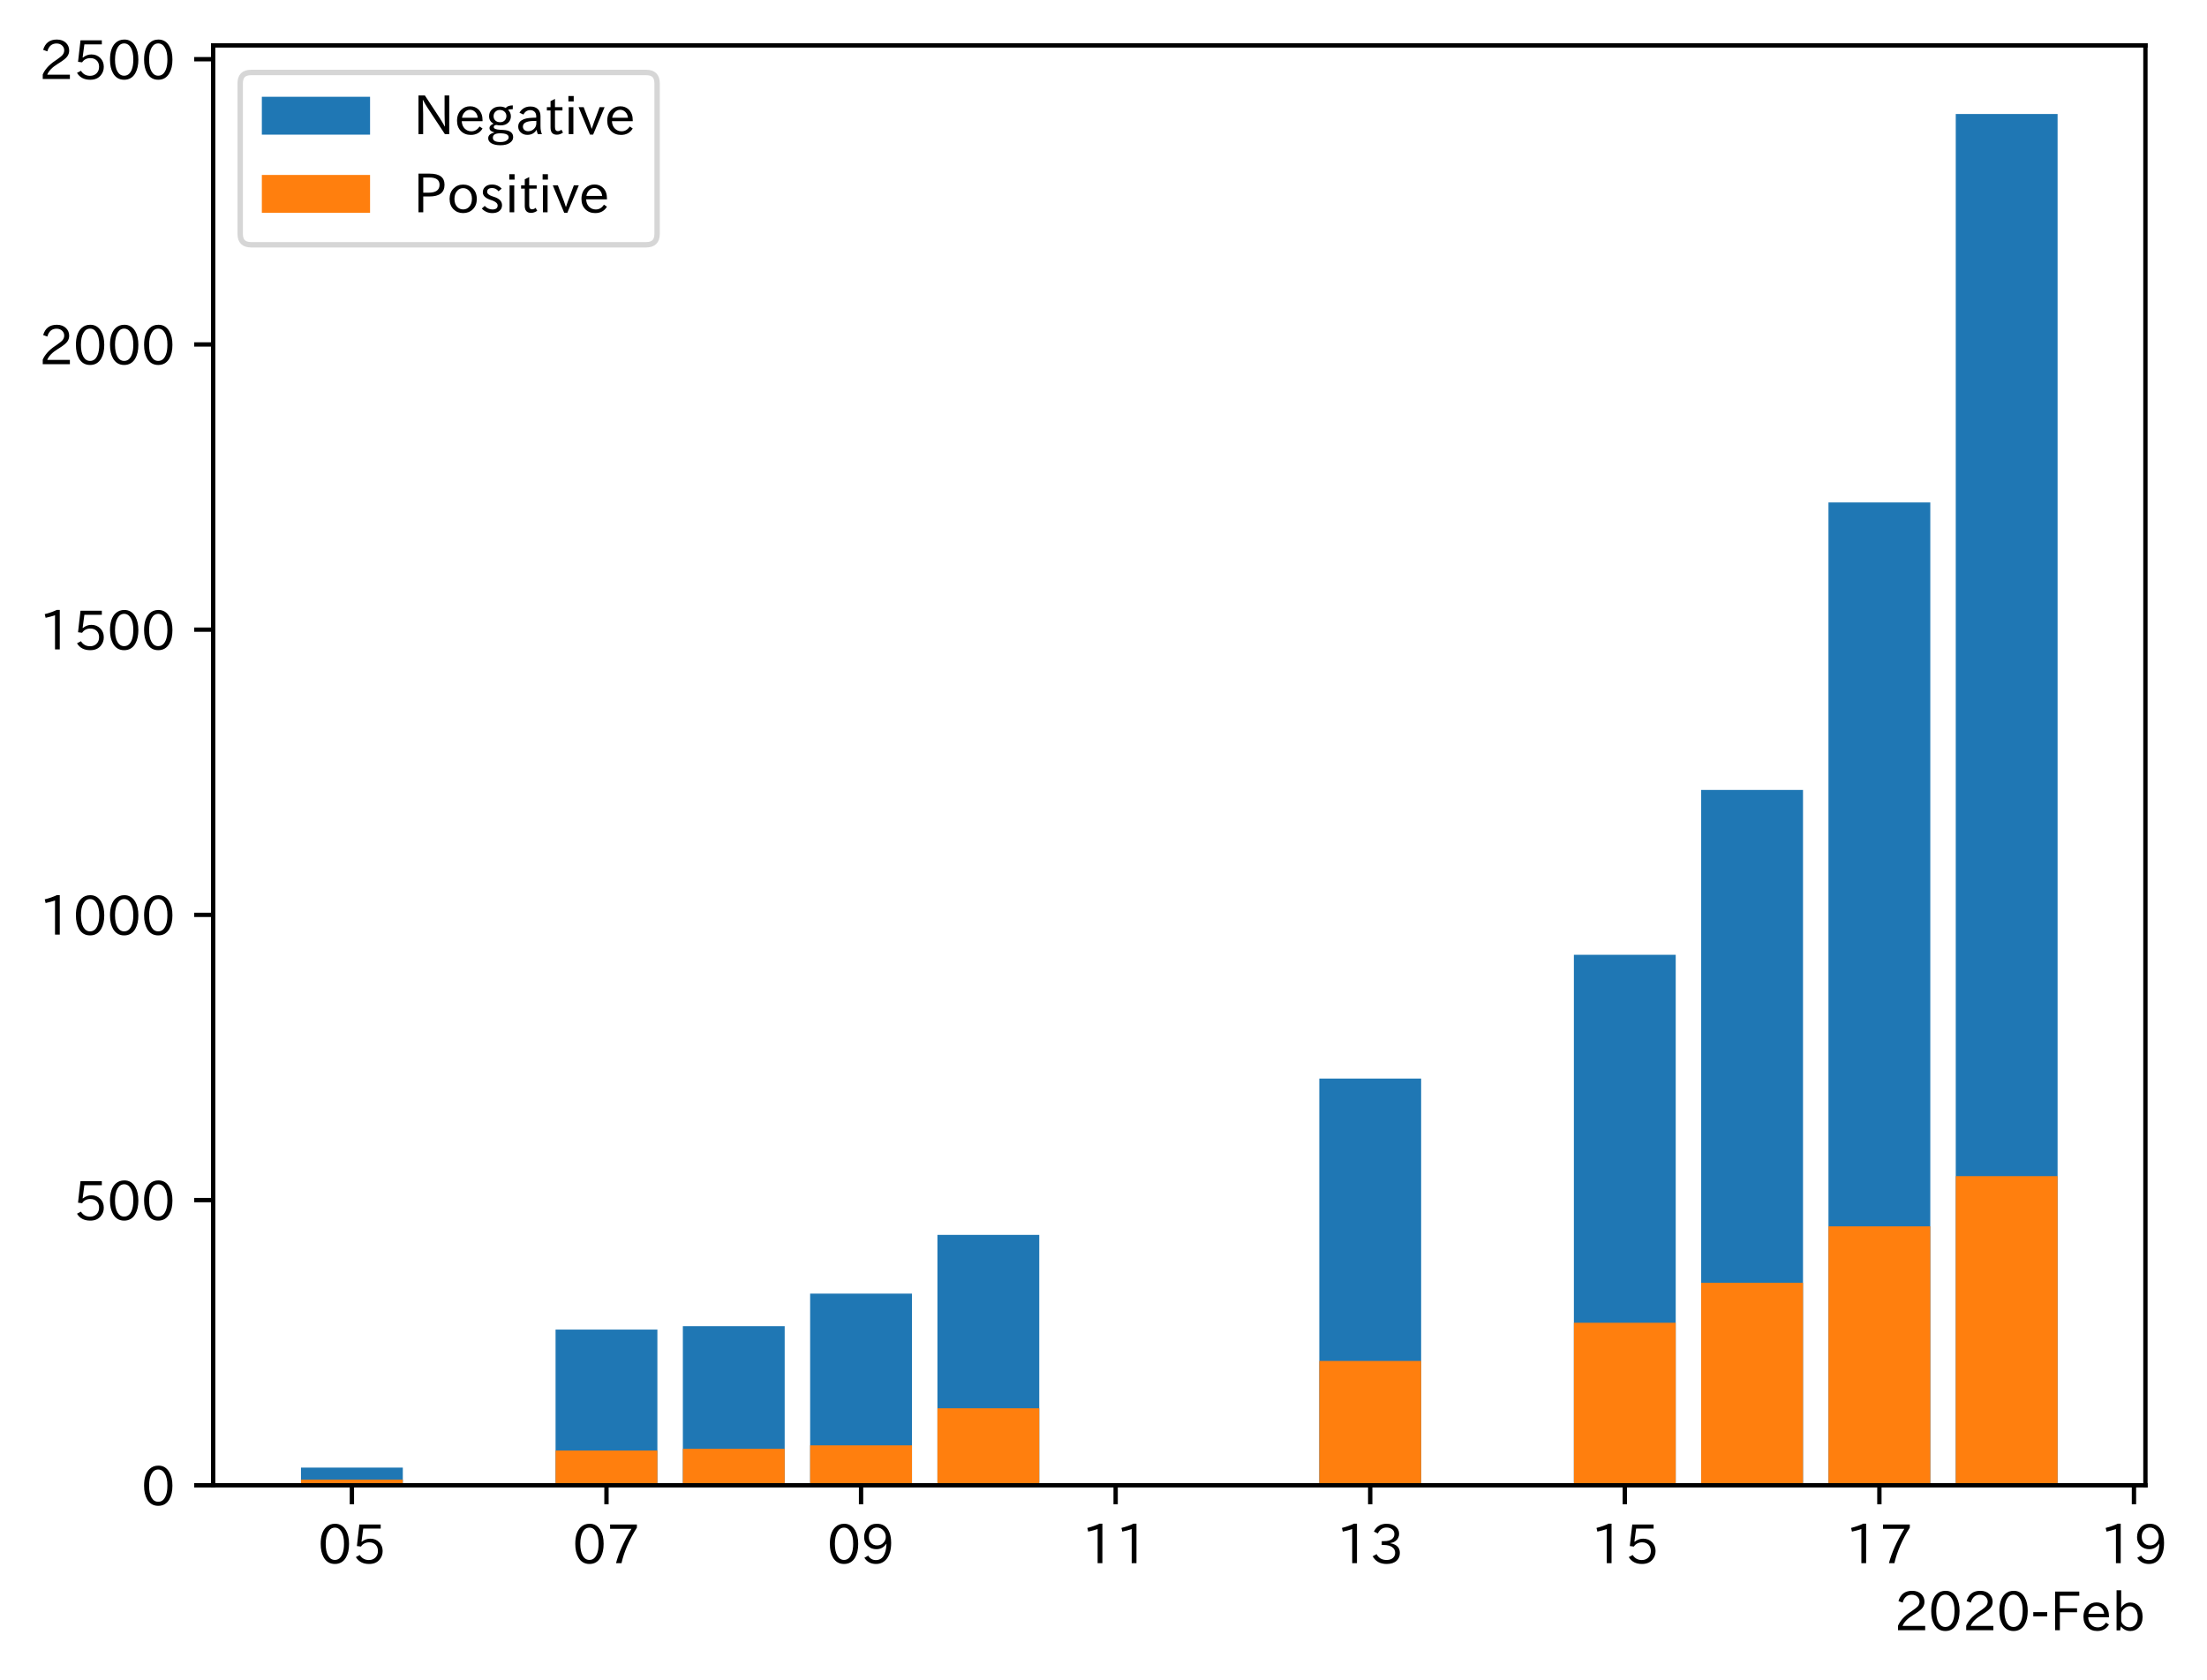
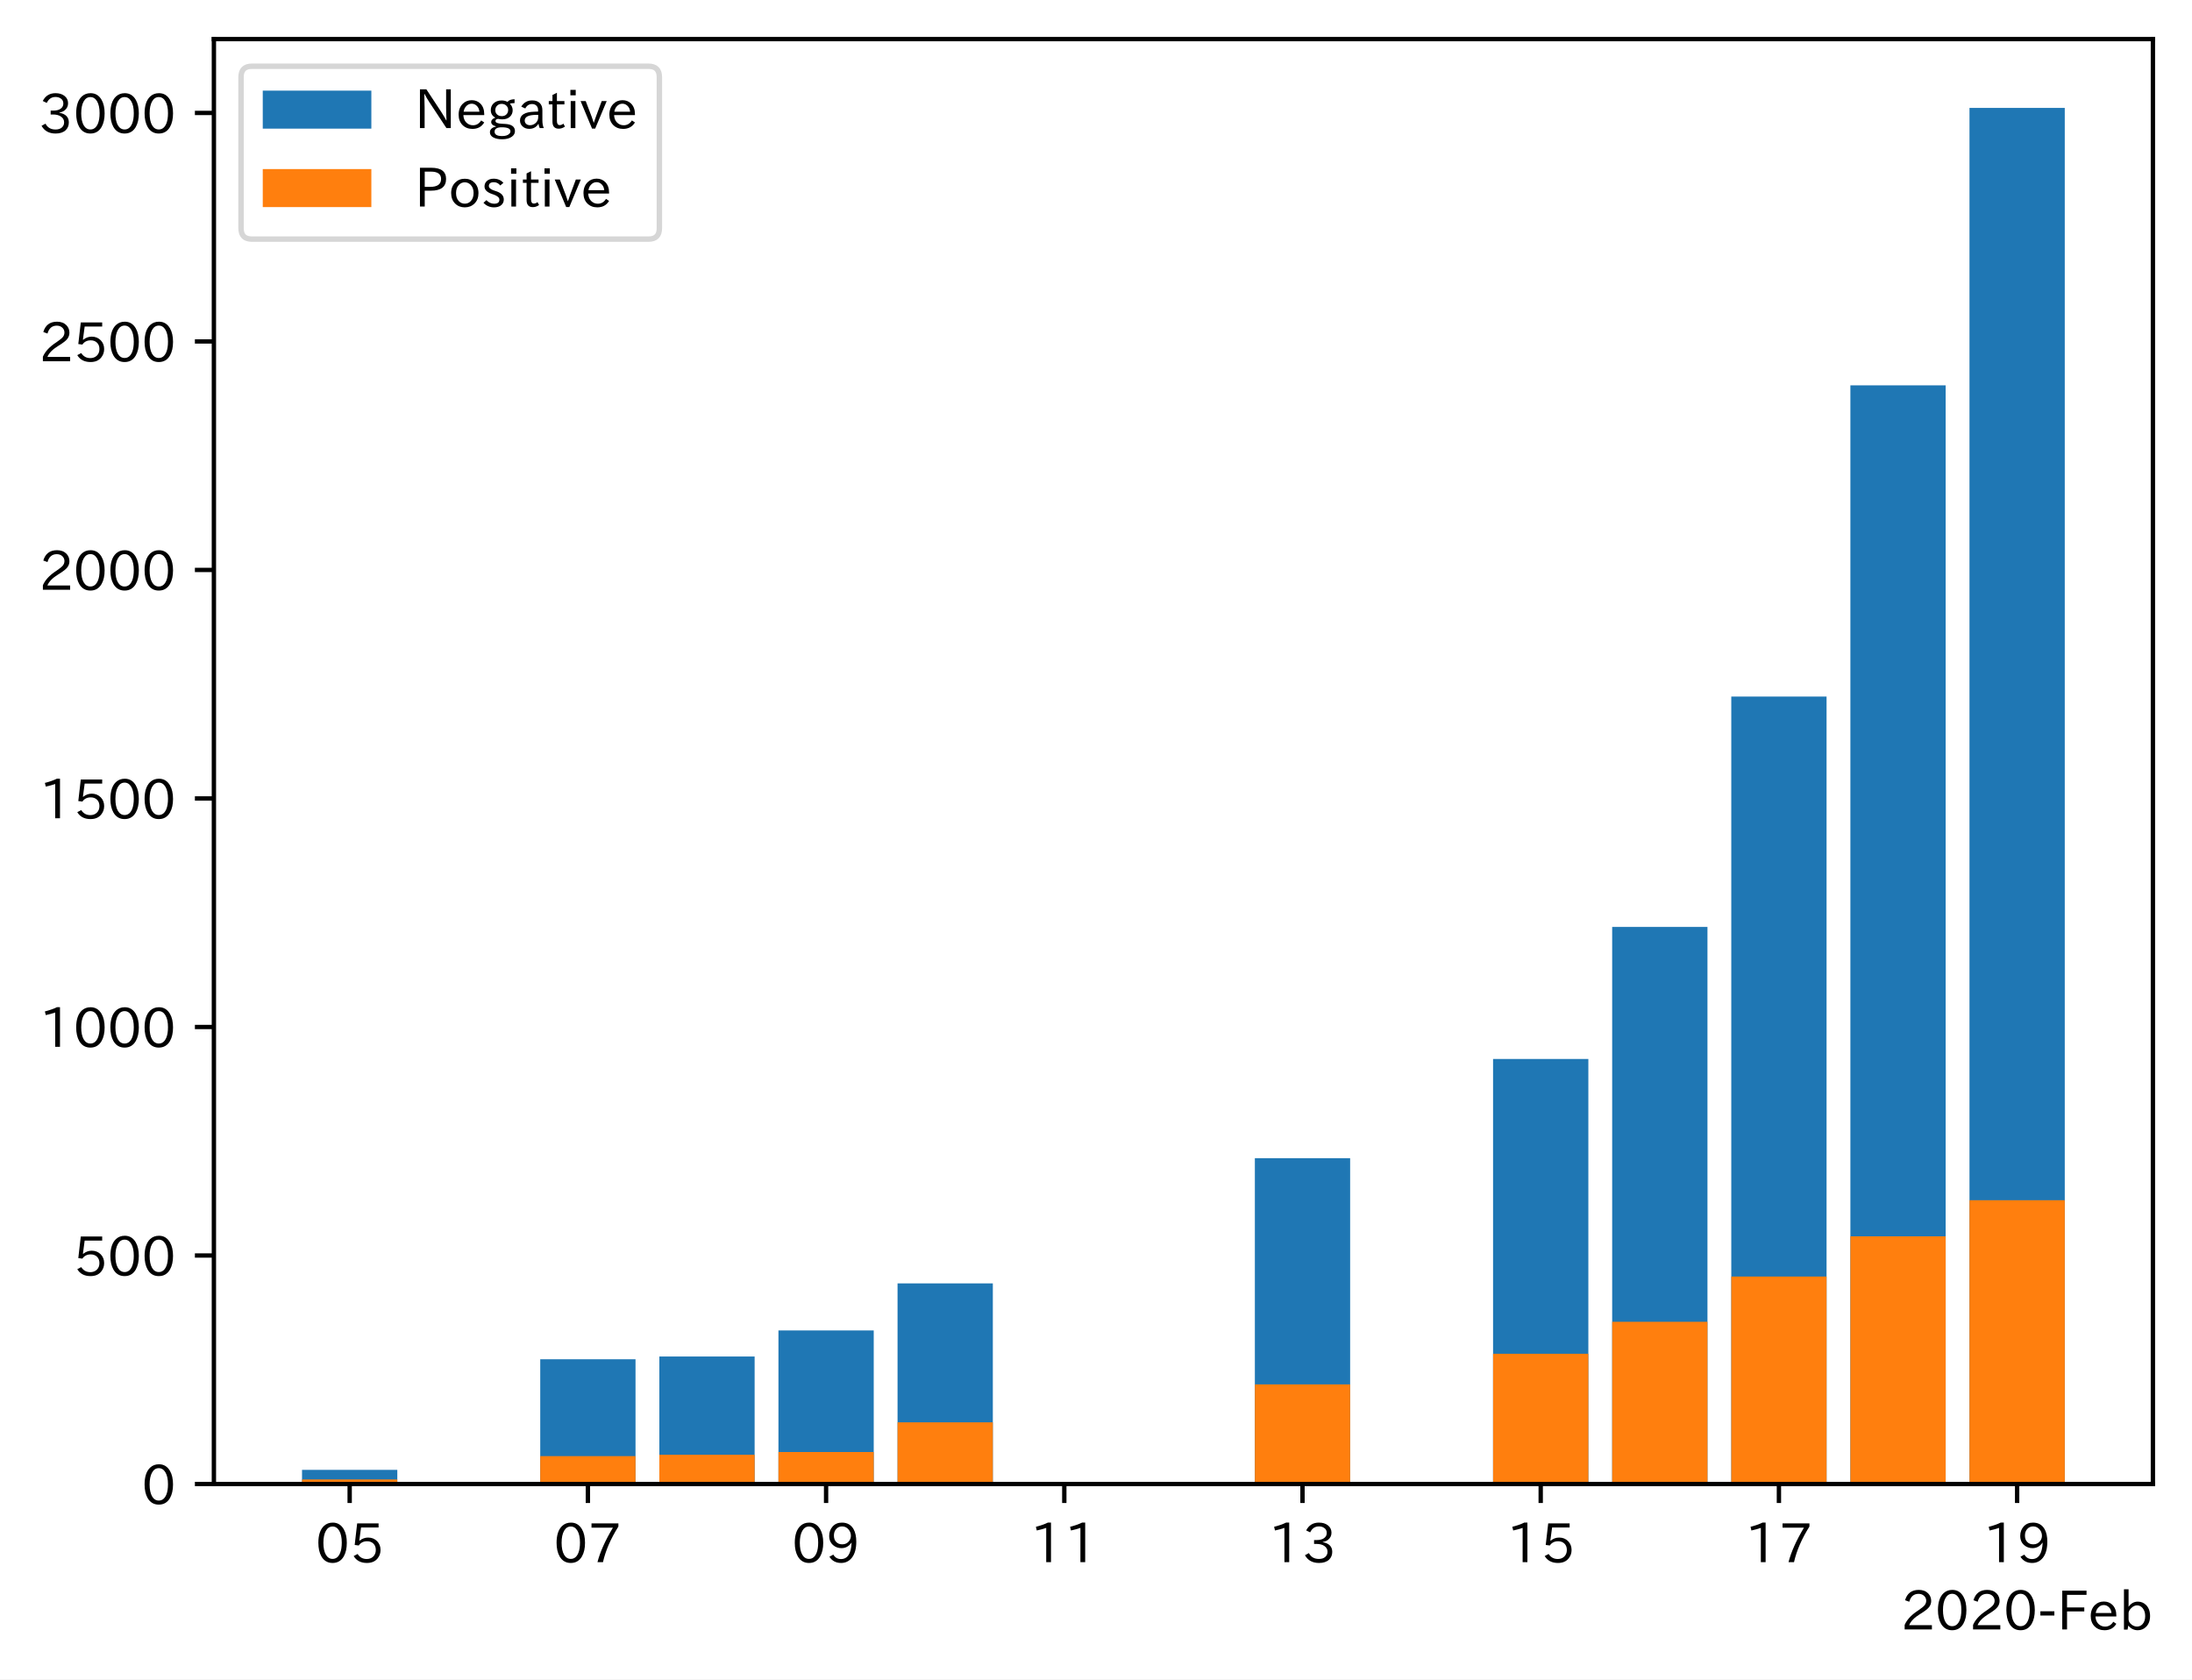
- <svg xmlns="http://www.w3.org/2000/svg" xmlns:xlink="http://www.w3.org/1999/xlink" height="310.487pt" version="1.1" viewBox="0 0 407.895 310.487" width="407.895pt">
+ <svg xmlns="http://www.w3.org/2000/svg" xmlns:xlink="http://www.w3.org/1999/xlink" height="309.293pt" version="1.1" viewBox="0 0 403.714 309.293" width="403.714pt">
  <defs>
    <style type="text/css">
*{stroke-linecap:butt;stroke-linejoin:round;}
  </style>
  </defs>
  <g id="figure_1">
    <g id="patch_1">
-       <path d="M 0 310.487  L 407.895 310.487  L 407.895 0  L 0 0  z " style="fill:#ffffff;" />
+       <path d="M 0 309.293  L 403.714 309.293  L 403.714 0  L 0 0  z " style="fill:#ffffff;" />
    </g>
    <g id="axes_1">
      <g id="patch_2">
-         <path d="M 39.394 274.506  L 396.514 274.506  L 396.514 8.394  L 39.394 8.394  z " style="fill:#ffffff;" />
+         <path d="M 39.394 273.312  L 396.514 273.312  L 396.514 7.2  L 39.394 7.2  z " style="fill:#ffffff;" />
      </g>
      <g id="patch_3">
-         <path clip-path="url(#pf30d9d77fd)" d="M 55.626 274.506  L 74.447 274.506  L 74.447 271.238  L 55.626 271.238  z " style="fill:#1f77b4;" />
+         <path clip-path="url(#p0f50cfbf47)" d="M 55.626 273.312  L 73.175 273.312  L 73.175 270.703  L 55.626 270.703  z " style="fill:#1f77b4;" />
      </g>
      <g id="patch_4">
-         <path clip-path="url(#pf30d9d77fd)" d="M 102.678 274.506  L 121.498 274.506  L 121.498 245.725  L 102.678 245.725  z " style="fill:#1f77b4;" />
+         <path clip-path="url(#p0f50cfbf47)" d="M 99.499 273.312  L 117.048 273.312  L 117.048 250.333  L 99.499 250.333  z " style="fill:#1f77b4;" />
      </g>
      <g id="patch_5">
-         <path clip-path="url(#pf30d9d77fd)" d="M 126.204 274.506  L 145.024 274.506  L 145.024 245.093  L 126.204 245.093  z " style="fill:#1f77b4;" />
+         <path clip-path="url(#p0f50cfbf47)" d="M 121.435 273.312  L 138.984 273.312  L 138.984 249.828  L 121.435 249.828  z " style="fill:#1f77b4;" />
      </g>
      <g id="patch_6">
-         <path clip-path="url(#pf30d9d77fd)" d="M 149.729 274.506  L 168.55 274.506  L 168.55 239.083  L 149.729 239.083  z " style="fill:#1f77b4;" />
+         <path clip-path="url(#p0f50cfbf47)" d="M 143.371 273.312  L 160.92 273.312  L 160.92 245.03  L 143.371 245.03  z " style="fill:#1f77b4;" />
      </g>
      <g id="patch_7">
-         <path clip-path="url(#pf30d9d77fd)" d="M 173.255 274.506  L 192.075 274.506  L 192.075 228.225  L 173.255 228.225  z " style="fill:#1f77b4;" />
+         <path clip-path="url(#p0f50cfbf47)" d="M 165.307 273.312  L 182.856 273.312  L 182.856 236.361  L 165.307 236.361  z " style="fill:#1f77b4;" />
      </g>
      <g id="patch_8">
-         <path clip-path="url(#pf30d9d77fd)" d="M 243.832 274.506  L 262.653 274.506  L 262.653 199.339  L 243.832 199.339  z " style="fill:#1f77b4;" />
+         <path clip-path="url(#p0f50cfbf47)" d="M 231.115 273.312  L 248.664 273.312  L 248.664 213.298  L 231.115 213.298  z " style="fill:#1f77b4;" />
      </g>
      <g id="patch_9">
-         <path clip-path="url(#pf30d9d77fd)" d="M 290.883 274.506  L 309.704 274.506  L 309.704 176.461  L 290.883 176.461  z " style="fill:#1f77b4;" />
+         <path clip-path="url(#p0f50cfbf47)" d="M 274.988 273.312  L 292.537 273.312  L 292.537 195.033  L 274.988 195.033  z " style="fill:#1f77b4;" />
      </g>
      <g id="patch_10">
-         <path clip-path="url(#pf30d9d77fd)" d="M 314.409 274.506  L 333.23 274.506  L 333.23 145.994  L 314.409 145.994  z " style="fill:#1f77b4;" />
+         <path clip-path="url(#p0f50cfbf47)" d="M 296.924 273.312  L 314.473 273.312  L 314.473 170.707  L 296.924 170.707  z " style="fill:#1f77b4;" />
      </g>
      <g id="patch_11">
-         <path clip-path="url(#pf30d9d77fd)" d="M 337.935 274.506  L 356.755 274.506  L 356.755 92.86  L 337.935 92.86  z " style="fill:#1f77b4;" />
+         <path clip-path="url(#p0f50cfbf47)" d="M 318.86 273.312  L 336.409 273.312  L 336.409 128.285  L 318.86 128.285  z " style="fill:#1f77b4;" />
      </g>
      <g id="patch_12">
-         <path clip-path="url(#pf30d9d77fd)" d="M 361.46 274.506  L 380.281 274.506  L 380.281 21.066  L 361.46 21.066  z " style="fill:#1f77b4;" />
+         <path clip-path="url(#p0f50cfbf47)" d="M 340.796 273.312  L 358.345 273.312  L 358.345 70.964  L 340.796 70.964  z " style="fill:#1f77b4;" />
      </g>
      <g id="patch_13">
-         <path clip-path="url(#pf30d9d77fd)" d="M 55.626 274.506  L 74.447 274.506  L 74.447 273.452  L 55.626 273.452  z " style="fill:#ff7f0e;" />
+         <path clip-path="url(#p0f50cfbf47)" d="M 362.732 273.312  L 380.281 273.312  L 380.281 19.872  L 362.732 19.872  z " style="fill:#1f77b4;" />
      </g>
      <g id="patch_14">
-         <path clip-path="url(#pf30d9d77fd)" d="M 102.678 274.506  L 121.498 274.506  L 121.498 268.075  L 102.678 268.075  z " style="fill:#ff7f0e;" />
+         <path clip-path="url(#p0f50cfbf47)" d="M 55.626 273.312  L 73.175 273.312  L 73.175 272.47  L 55.626 272.47  z " style="fill:#ff7f0e;" />
      </g>
      <g id="patch_15">
-         <path clip-path="url(#pf30d9d77fd)" d="M 126.204 274.506  L 145.024 274.506  L 145.024 267.759  L 126.204 267.759  z " style="fill:#ff7f0e;" />
+         <path clip-path="url(#p0f50cfbf47)" d="M 99.499 273.312  L 117.048 273.312  L 117.048 268.178  L 99.499 268.178  z " style="fill:#ff7f0e;" />
      </g>
      <g id="patch_16">
-         <path clip-path="url(#pf30d9d77fd)" d="M 149.729 274.506  L 168.55 274.506  L 168.55 267.126  L 149.729 267.126  z " style="fill:#ff7f0e;" />
+         <path clip-path="url(#p0f50cfbf47)" d="M 121.435 273.312  L 138.984 273.312  L 138.984 267.925  L 121.435 267.925  z " style="fill:#ff7f0e;" />
      </g>
      <g id="patch_17">
-         <path clip-path="url(#pf30d9d77fd)" d="M 173.255 274.506  L 192.075 274.506  L 192.075 260.274  L 173.255 260.274  z " style="fill:#ff7f0e;" />
+         <path clip-path="url(#p0f50cfbf47)" d="M 143.371 273.312  L 160.92 273.312  L 160.92 267.42  L 143.371 267.42  z " style="fill:#ff7f0e;" />
      </g>
      <g id="patch_18">
-         <path clip-path="url(#pf30d9d77fd)" d="M 243.832 274.506  L 262.653 274.506  L 262.653 251.524  L 243.832 251.524  z " style="fill:#ff7f0e;" />
+         <path clip-path="url(#p0f50cfbf47)" d="M 165.307 273.312  L 182.856 273.312  L 182.856 261.949  L 165.307 261.949  z " style="fill:#ff7f0e;" />
      </g>
      <g id="patch_19">
-         <path clip-path="url(#pf30d9d77fd)" d="M 290.883 274.506  L 309.704 274.506  L 309.704 244.46  L 290.883 244.46  z " style="fill:#ff7f0e;" />
+         <path clip-path="url(#p0f50cfbf47)" d="M 231.115 273.312  L 248.664 273.312  L 248.664 254.963  L 231.115 254.963  z " style="fill:#ff7f0e;" />
      </g>
      <g id="patch_20">
-         <path clip-path="url(#pf30d9d77fd)" d="M 314.409 274.506  L 333.23 274.506  L 333.23 237.08  L 314.409 237.08  z " style="fill:#ff7f0e;" />
+         <path clip-path="url(#p0f50cfbf47)" d="M 274.988 273.312  L 292.537 273.312  L 292.537 249.323  L 274.988 249.323  z " style="fill:#ff7f0e;" />
      </g>
      <g id="patch_21">
-         <path clip-path="url(#pf30d9d77fd)" d="M 337.935 274.506  L 356.755 274.506  L 356.755 226.643  L 337.935 226.643  z " style="fill:#ff7f0e;" />
+         <path clip-path="url(#p0f50cfbf47)" d="M 296.924 273.312  L 314.473 273.312  L 314.473 243.431  L 296.924 243.431  z " style="fill:#ff7f0e;" />
      </g>
      <g id="patch_22">
-         <path clip-path="url(#pf30d9d77fd)" d="M 361.46 274.506  L 380.281 274.506  L 380.281 217.366  L 361.46 217.366  z " style="fill:#ff7f0e;" />
+         <path clip-path="url(#p0f50cfbf47)" d="M 318.86 273.312  L 336.409 273.312  L 336.409 235.098  L 318.86 235.098  z " style="fill:#ff7f0e;" />
+       </g>
+       <g id="patch_23">
+         <path clip-path="url(#p0f50cfbf47)" d="M 340.796 273.312  L 358.345 273.312  L 358.345 227.691  L 340.796 227.691  z " style="fill:#ff7f0e;" />
+       </g>
+       <g id="patch_24">
+         <path clip-path="url(#p0f50cfbf47)" d="M 362.732 273.312  L 380.281 273.312  L 380.281 221.042  L 362.732 221.042  z " style="fill:#ff7f0e;" />
      </g>
      <g id="matplotlib.axis_1">
        <g id="xtick_1">
          <g id="line2d_1">
            <defs>
-               <path d="M 0 0  L 0 3.5  " id="m181f5eb07b" style="stroke:#000000;stroke-width:0.8;" />
-             </defs>
-             <g>
-               <use style="stroke:#000000;stroke-width:0.8;" x="65.037" xlink:href="#m181f5eb07b" y="274.506" />
+               <path d="M 0 0  L 0 3.5  " id="m91a1f845b1" style="stroke:#000000;stroke-width:0.8;" />
+             </defs>
+             <g>
+               <use style="stroke:#000000;stroke-width:0.8;" x="64.401" xlink:href="#m91a1f845b1" y="273.312" />
            </g>
          </g>
          <g id="text_1">
            <defs>
              <path d="M 31.844 73.828  Q 45.016 73.828 52.094 61.625  Q 57.719 51.953 57.719 36.625  Q 57.719 21.438 52.094 11.578  Q 45.125 -0.484 31.5 -0.484  Q 17.922 -0.484 10.938 11.578  Q 5.328 21.438 5.328 36.719  Q 5.328 58.016 15.625 67.719  Q 22.172 73.828 31.844 73.828  z M 31.5 66.656  Q 23.688 66.656 19.188 58.734  Q 14.594 50.734 14.594 36.625  Q 14.594 22.75 19.094 14.797  Q 23.641 6.984 31.5 6.984  Q 40.922 6.984 45.453 18.016  Q 48.438 25.344 48.438 37.109  Q 48.438 50.875 43.844 58.734  Q 39.203 66.656 31.5 66.656  z " id="IPAexGothic-48" />
              <path d="M 18.406 40.672  Q 25.531 46.297 33.938 46.297  Q 44 46.297 50.641 39.5  Q 56.844 33.016 56.844 23.391  Q 56.844 14.656 51.516 8.016  Q 44.828 -0.484 31.734 -0.484  Q 14.984 -0.484 7.328 12.25  L 14.656 16.062  Q 20.453 6.781 31.453 6.781  Q 38.531 6.781 43.266 11.188  Q 48.141 15.828 48.141 23.484  Q 48.141 30.719 43.844 35.016  Q 39.359 39.5 32.125 39.5  Q 21.969 39.5 16.75 31.688  L 9.234 32.672  L 13.812 72.406  L 53.219 72.406  L 53.219 64.891  L 20.953 64.891  L 17.719 40.672  z " id="IPAexGothic-53" />
            </defs>
-             <g transform="translate(58.73832 288.9967)scale(0.1 -0.1)">
+             <g transform="translate(58.10249 287.8026)scale(0.1 -0.1)">
              <use xlink:href="#IPAexGothic-48" />
              <use x="62.988" xlink:href="#IPAexGothic-53" />
            </g>
          </g>
        </g>
        <g id="xtick_2">
          <g id="line2d_2">
            <g>
-               <use style="stroke:#000000;stroke-width:0.8;" x="112.088" xlink:href="#m181f5eb07b" y="274.506" />
+               <use style="stroke:#000000;stroke-width:0.8;" x="108.273" xlink:href="#m91a1f845b1" y="273.312" />
            </g>
          </g>
          <g id="text_2">
            <defs>
              <path d="M 56.203 66.609  Q 34.969 32.906 27.781 0.984  L 17.672 0.984  Q 24.703 28.656 46.094 64.5  L 6.688 64.5  L 6.688 72.406  L 56.203 72.406  z " id="IPAexGothic-55" />
            </defs>
-             <g transform="translate(105.7897 288.9967)scale(0.1 -0.1)">
+             <g transform="translate(101.9747 287.8026)scale(0.1 -0.1)">
              <use xlink:href="#IPAexGothic-48" />
              <use x="62.988" xlink:href="#IPAexGothic-55" />
            </g>
          </g>
        </g>
        <g id="xtick_3">
          <g id="line2d_3">
            <g>
-               <use style="stroke:#000000;stroke-width:0.8;" x="159.14" xlink:href="#m181f5eb07b" y="274.506" />
+               <use style="stroke:#000000;stroke-width:0.8;" x="152.145" xlink:href="#m91a1f845b1" y="273.312" />
            </g>
          </g>
          <g id="text_3">
            <defs>
              <path d="M 46.625 36.812  Q 39.75 26.812 28.328 26.812  Q 19.578 26.812 13.234 32.125  Q 5.719 38.422 5.719 49.422  Q 5.719 59.578 12.016 66.656  Q 18.453 73.828 29.203 73.828  Q 43.75 73.828 50.641 61.719  Q 55.609 52.781 55.609 38.625  Q 55.609 19.531 47.516 9.188  Q 39.891 -0.484 27.641 -0.484  Q 13.422 -0.484 6.109 10.984  L 13.328 14.891  Q 18.062 6.688 27.391 6.688  Q 45.656 6.688 47.016 36.812  z M 29.5 66.844  Q 22.656 66.844 18.312 61.719  Q 14.406 57.078 14.406 50  Q 14.406 42.828 18.109 38.719  Q 22.406 33.797 29.781 33.797  Q 37.984 33.797 42.625 40.188  Q 45.703 44.484 45.703 49.516  Q 45.703 55.516 42.094 60.359  Q 37.109 66.844 29.5 66.844  z " id="IPAexGothic-57" />
            </defs>
-             <g transform="translate(152.8411 288.9967)scale(0.1 -0.1)">
+             <g transform="translate(145.847 287.8026)scale(0.1 -0.1)">
              <use xlink:href="#IPAexGothic-48" />
              <use x="62.988" xlink:href="#IPAexGothic-57" />
            </g>
          </g>
        </g>
        <g id="xtick_4">
          <g id="line2d_4">
            <g>
-               <use style="stroke:#000000;stroke-width:0.8;" x="206.191" xlink:href="#m181f5eb07b" y="274.506" />
+               <use style="stroke:#000000;stroke-width:0.8;" x="196.018" xlink:href="#m91a1f845b1" y="273.312" />
            </g>
          </g>
          <g id="text_4">
            <defs>
              <path d="M 38.484 0.984  L 29.688 0.984  L 29.688 64.109  Q 21.438 61.281 12.312 59.328  L 10.688 66.109  Q 23.734 69.391 32.906 73.922  L 38.484 73.922  z " id="IPAexGothic-49" />
            </defs>
-             <g transform="translate(199.8925 288.9967)scale(0.1 -0.1)">
+             <g transform="translate(189.7192 287.8026)scale(0.1 -0.1)">
              <use xlink:href="#IPAexGothic-49" />
              <use x="62.988" xlink:href="#IPAexGothic-49" />
            </g>
          </g>
        </g>
        <g id="xtick_5">
          <g id="line2d_5">
            <g>
-               <use style="stroke:#000000;stroke-width:0.8;" x="253.242" xlink:href="#m181f5eb07b" y="274.506" />
+               <use style="stroke:#000000;stroke-width:0.8;" x="239.89" xlink:href="#m91a1f845b1" y="273.312" />
            </g>
          </g>
          <g id="text_5">
            <defs>
              <path d="M 37.203 37.797  Q 54.781 34.625 54.781 19.969  Q 54.781 11.188 48.875 5.562  Q 42.328 -0.484 30.375 -0.484  Q 12.453 -0.484 4.5 13.766  L 11.812 17.672  Q 17.328 6.891 30.281 6.891  Q 37.891 6.891 42.094 10.797  Q 46.094 14.5 46.094 20.172  Q 46.094 26.859 40.094 30.906  Q 34.625 34.578 25.688 34.578  L 21.297 34.578  L 21.297 41.703  L 25.875 41.703  Q 34.859 41.703 39.594 45.125  Q 44.672 48.734 44.672 54.828  Q 44.672 61.469 38.969 64.656  Q 35.297 66.844 30.172 66.844  Q 19.344 66.844 14.109 55.906  L 6.781 59.422  Q 14.016 73.828 30.281 73.828  Q 40.578 73.828 46.969 68.656  Q 53.375 63.578 53.375 55.219  Q 53.375 47.312 47.172 42.281  Q 43.172 39.062 37.203 38.188  z " id="IPAexGothic-51" />
            </defs>
-             <g transform="translate(246.9438 288.9967)scale(0.1 -0.1)">
+             <g transform="translate(233.5914 287.8026)scale(0.1 -0.1)">
              <use xlink:href="#IPAexGothic-49" />
              <use x="62.988" xlink:href="#IPAexGothic-51" />
            </g>
          </g>
        </g>
        <g id="xtick_6">
          <g id="line2d_6">
            <g>
-               <use style="stroke:#000000;stroke-width:0.8;" x="300.294" xlink:href="#m181f5eb07b" y="274.506" />
+               <use style="stroke:#000000;stroke-width:0.8;" x="283.762" xlink:href="#m91a1f845b1" y="273.312" />
            </g>
          </g>
          <g id="text_6">
-             <g transform="translate(293.9952 288.9967)scale(0.1 -0.1)">
+             <g transform="translate(277.4637 287.8026)scale(0.1 -0.1)">
              <use xlink:href="#IPAexGothic-49" />
              <use x="62.988" xlink:href="#IPAexGothic-53" />
            </g>
          </g>
        </g>
        <g id="xtick_7">
          <g id="line2d_7">
            <g>
-               <use style="stroke:#000000;stroke-width:0.8;" x="347.345" xlink:href="#m181f5eb07b" y="274.506" />
+               <use style="stroke:#000000;stroke-width:0.8;" x="327.634" xlink:href="#m91a1f845b1" y="273.312" />
            </g>
          </g>
          <g id="text_7">
-             <g transform="translate(341.0466 288.9967)scale(0.1 -0.1)">
+             <g transform="translate(321.3359 287.8026)scale(0.1 -0.1)">
              <use xlink:href="#IPAexGothic-49" />
              <use x="62.988" xlink:href="#IPAexGothic-55" />
            </g>
          </g>
        </g>
        <g id="xtick_8">
          <g id="line2d_8">
            <g>
-               <use style="stroke:#000000;stroke-width:0.8;" x="394.396" xlink:href="#m181f5eb07b" y="274.506" />
+               <use style="stroke:#000000;stroke-width:0.8;" x="371.507" xlink:href="#m91a1f845b1" y="273.312" />
            </g>
          </g>
          <g id="text_8">
-             <g transform="translate(388.098 288.9967)scale(0.1 -0.1)">
+             <g transform="translate(365.2081 287.8026)scale(0.1 -0.1)">
              <use xlink:href="#IPAexGothic-49" />
              <use x="62.988" xlink:href="#IPAexGothic-57" />
            </g>
          </g>
        </g>
        <g id="text_9">
          <defs>
            <path d="M 57.172 0.984  L 6.984 0.984  L 6.984 9.281  Q 12.891 23.047 29.594 34.422  L 32.375 36.281  Q 40.922 42.141 43.609 45.406  Q 46.688 49.266 46.688 53.812  Q 46.688 58.938 43.062 62.547  Q 39.062 66.547 32.562 66.547  Q 19.531 66.547 15.484 52  L 7.766 54.781  Q 13.328 73.828 33.062 73.828  Q 43.844 73.828 50.25 67.438  Q 55.859 61.672 55.859 53.516  Q 55.859 47.469 52.25 42.531  Q 48.922 37.75 36.969 30.281  L 34.859 29  Q 19.625 19.578 15.281 8.891  L 57.172 8.891  z " id="IPAexGothic-50" />
            <path d="M 30.766 26.609  L 4.984 26.609  L 4.984 34.422  L 30.766 34.422  z " id="IPAexGothic-45" />
            <path d="M 54.203 64.703  L 18.312 64.703  L 18.312 41.5  L 50.094 41.5  L 50.094 34.188  L 18.312 34.188  L 18.312 0.984  L 9.516 0.984  L 9.516 72.406  L 54.203 72.406  z " id="IPAexGothic-70" />
            <path d="M 13.484 24.906  Q 13.922 16.266 18.891 11.281  Q 23.969 6.203 31.203 6.203  Q 40.719 6.203 46.297 15.094  L 51.906 11.375  Q 44.828 -0.484 30.172 -0.484  Q 19.094 -0.484 11.969 6.594  Q 4.781 13.812 4.781 25.641  Q 4.781 38.188 12.312 45.703  Q 19 52.391 29 52.391  Q 38.422 52.391 44.781 46.188  Q 51.906 38.969 51.906 26.906  L 51.906 24.906  z M 43.062 31.203  Q 42.328 37.984 38.281 41.891  Q 34.281 45.906 28.812 45.906  Q 22.469 45.906 17.969 40.484  Q 14.891 36.812 13.969 31.203  z " id="IPAexGothic-101" />
            <path d="M 17.578 42.672  Q 24.219 52.203 34.672 52.203  Q 43.562 52.203 49.859 45.906  Q 57.172 38.578 57.172 25.688  Q 57.172 13.094 49.859 5.812  Q 43.562 -0.484 34.469 -0.484  Q 24.359 -0.484 17 8.062  L 15.766 0.688  L 9.078 0.688  L 9.078 74.906  L 17.578 74.906  z M 17.578 31.203  L 17.578 19.578  Q 17.578 13.875 23.875 9.375  Q 28.172 6.297 33.109 6.297  Q 38.875 6.297 42.875 10.297  Q 48.188 15.766 48.188 25.484  Q 48.188 34.281 43.797 39.891  Q 39.453 45.312 33.203 45.312  Q 27.484 45.312 22.469 40.281  Q 17.578 35.406 17.578 31.203  z " id="IPAexGothic-98" />
          </defs>
-           <g transform="translate(350.0934 301.3873)scale(0.1 -0.1)">
+           <g transform="translate(350.0934 300.1932)scale(0.1 -0.1)">
            <use xlink:href="#IPAexGothic-50" />
            <use x="62.988" xlink:href="#IPAexGothic-48" />
            <use x="125.977" xlink:href="#IPAexGothic-50" />
            <use x="188.965" xlink:href="#IPAexGothic-48" />
            <use x="251.953" xlink:href="#IPAexGothic-45" />
            <use x="287.744" xlink:href="#IPAexGothic-70" />
            <use x="344.922" xlink:href="#IPAexGothic-101" />
            <use x="401.807" xlink:href="#IPAexGothic-98" />
          </g>
        </g>
      </g>
      <g id="matplotlib.axis_2">
        <g id="ytick_1">
          <g id="line2d_9">
            <defs>
-               <path d="M 0 0  L -3.5 0  " id="me0925e9511" style="stroke:#000000;stroke-width:0.8;" />
-             </defs>
-             <g>
-               <use style="stroke:#000000;stroke-width:0.8;" x="39.394" xlink:href="#me0925e9511" y="274.506" />
+               <path d="M 0 0  L -3.5 0  " id="md10490ed3e" style="stroke:#000000;stroke-width:0.8;" />
+             </defs>
+             <g>
+               <use style="stroke:#000000;stroke-width:0.8;" x="39.394" xlink:href="#md10490ed3e" y="273.312" />
            </g>
          </g>
          <g id="text_10">
-             <g transform="translate(26.09531 278.2514)scale(0.1 -0.1)">
+             <g transform="translate(26.09531 277.0573)scale(0.1 -0.1)">
              <use xlink:href="#IPAexGothic-48" />
            </g>
          </g>
        </g>
        <g id="ytick_2">
          <g id="line2d_10">
            <g>
-               <use style="stroke:#000000;stroke-width:0.8;" x="39.394" xlink:href="#me0925e9511" y="221.794" />
+               <use style="stroke:#000000;stroke-width:0.8;" x="39.394" xlink:href="#md10490ed3e" y="231.226" />
            </g>
          </g>
          <g id="text_11">
-             <g transform="translate(13.49844 225.5392)scale(0.1 -0.1)">
+             <g transform="translate(13.49844 234.9716)scale(0.1 -0.1)">
              <use xlink:href="#IPAexGothic-53" />
              <use x="62.988" xlink:href="#IPAexGothic-48" />
              <use x="125.977" xlink:href="#IPAexGothic-48" />
            </g>
          </g>
        </g>
        <g id="ytick_3">
          <g id="line2d_11">
            <g>
-               <use style="stroke:#000000;stroke-width:0.8;" x="39.394" xlink:href="#me0925e9511" y="169.082" />
+               <use style="stroke:#000000;stroke-width:0.8;" x="39.394" xlink:href="#md10490ed3e" y="189.141" />
            </g>
          </g>
          <g id="text_12">
-             <g transform="translate(7.2 172.8271)scale(0.1 -0.1)">
+             <g transform="translate(7.2 192.8859)scale(0.1 -0.1)">
              <use xlink:href="#IPAexGothic-49" />
              <use x="62.988" xlink:href="#IPAexGothic-48" />
              <use x="125.977" xlink:href="#IPAexGothic-48" />
              <use x="188.965" xlink:href="#IPAexGothic-48" />
            </g>
          </g>
        </g>
        <g id="ytick_4">
          <g id="line2d_12">
            <g>
-               <use style="stroke:#000000;stroke-width:0.8;" x="39.394" xlink:href="#me0925e9511" y="116.37" />
+               <use style="stroke:#000000;stroke-width:0.8;" x="39.394" xlink:href="#md10490ed3e" y="147.055" />
            </g>
          </g>
          <g id="text_13">
-             <g transform="translate(7.2 120.1149)scale(0.1 -0.1)">
+             <g transform="translate(7.2 150.8003)scale(0.1 -0.1)">
              <use xlink:href="#IPAexGothic-49" />
              <use x="62.988" xlink:href="#IPAexGothic-53" />
              <use x="125.977" xlink:href="#IPAexGothic-48" />
              <use x="188.965" xlink:href="#IPAexGothic-48" />
            </g>
          </g>
        </g>
        <g id="ytick_5">
          <g id="line2d_13">
            <g>
-               <use style="stroke:#000000;stroke-width:0.8;" x="39.394" xlink:href="#me0925e9511" y="63.657" />
+               <use style="stroke:#000000;stroke-width:0.8;" x="39.394" xlink:href="#md10490ed3e" y="104.969" />
            </g>
          </g>
          <g id="text_14">
-             <g transform="translate(7.2 67.40277)scale(0.1 -0.1)">
+             <g transform="translate(7.2 108.7146)scale(0.1 -0.1)">
              <use xlink:href="#IPAexGothic-50" />
              <use x="62.988" xlink:href="#IPAexGothic-48" />
              <use x="125.977" xlink:href="#IPAexGothic-48" />
              <use x="188.965" xlink:href="#IPAexGothic-48" />
            </g>
          </g>
        </g>
        <g id="ytick_6">
          <g id="line2d_14">
            <g>
-               <use style="stroke:#000000;stroke-width:0.8;" x="39.394" xlink:href="#me0925e9511" y="10.945" />
+               <use style="stroke:#000000;stroke-width:0.8;" x="39.394" xlink:href="#md10490ed3e" y="62.884" />
            </g>
          </g>
          <g id="text_15">
-             <g transform="translate(7.2 14.69063)scale(0.1 -0.1)">
+             <g transform="translate(7.2 66.62888)scale(0.1 -0.1)">
              <use xlink:href="#IPAexGothic-50" />
              <use x="62.988" xlink:href="#IPAexGothic-53" />
              <use x="125.977" xlink:href="#IPAexGothic-48" />
              <use x="188.965" xlink:href="#IPAexGothic-48" />
            </g>
          </g>
        </g>
-       </g>
-       <g id="patch_23">
-         <path d="M 39.394 274.506  L 39.394 8.394  " style="fill:none;stroke:#000000;stroke-linecap:square;stroke-linejoin:miter;stroke-width:0.8;" />
-       </g>
-       <g id="patch_24">
-         <path d="M 396.514 274.506  L 396.514 8.394  " style="fill:none;stroke:#000000;stroke-linecap:square;stroke-linejoin:miter;stroke-width:0.8;" />
+         <g id="ytick_7">
+           <g id="line2d_15">
+             <g>
+               <use style="stroke:#000000;stroke-width:0.8;" x="39.394" xlink:href="#md10490ed3e" y="20.798" />
+             </g>
+           </g>
+           <g id="text_16">
+             <g transform="translate(7.2 24.5432)scale(0.1 -0.1)">
+               <use xlink:href="#IPAexGothic-51" />
+               <use x="62.988" xlink:href="#IPAexGothic-48" />
+               <use x="125.977" xlink:href="#IPAexGothic-48" />
+               <use x="188.965" xlink:href="#IPAexGothic-48" />
+             </g>
+           </g>
+         </g>
      </g>
      <g id="patch_25">
-         <path d="M 39.394 274.506  L 396.514 274.506  " style="fill:none;stroke:#000000;stroke-linecap:square;stroke-linejoin:miter;stroke-width:0.8;" />
+         <path d="M 39.394 273.312  L 39.394 7.2  " style="fill:none;stroke:#000000;stroke-linecap:square;stroke-linejoin:miter;stroke-width:0.8;" />
      </g>
      <g id="patch_26">
-         <path d="M 39.394 8.394  L 396.514 8.394  " style="fill:none;stroke:#000000;stroke-linecap:square;stroke-linejoin:miter;stroke-width:0.8;" />
+         <path d="M 396.514 273.312  L 396.514 7.2  " style="fill:none;stroke:#000000;stroke-linecap:square;stroke-linejoin:miter;stroke-width:0.8;" />
+       </g>
+       <g id="patch_27">
+         <path d="M 39.394 273.312  L 396.514 273.312  " style="fill:none;stroke:#000000;stroke-linecap:square;stroke-linejoin:miter;stroke-width:0.8;" />
+       </g>
+       <g id="patch_28">
+         <path d="M 39.394 7.2  L 396.514 7.2  " style="fill:none;stroke:#000000;stroke-linecap:square;stroke-linejoin:miter;stroke-width:0.8;" />
      </g>
      <g id="legend_1">
-         <g id="patch_27">
-           <path d="M 46.394 45.233  L 119.441 45.233  Q 121.441 45.233 121.441 43.233  L 121.441 15.394  Q 121.441 13.394 119.441 13.394  L 46.394 13.394  Q 44.394 13.394 44.394 15.394  L 44.394 43.233  Q 44.394 45.233 46.394 45.233  z " style="fill:#ffffff;opacity:0.8;stroke:#cccccc;stroke-linejoin:miter;" />
-         </g>
-         <g id="patch_28">
-           <path d="M 48.394 24.885  L 68.394 24.885  L 68.394 17.885  L 48.394 17.885  z " style="fill:#1f77b4;" />
-         </g>
-         <g id="text_16">
+         <g id="patch_29">
+           <path d="M 46.394 44.039  L 119.441 44.039  Q 121.441 44.039 121.441 42.039  L 121.441 14.2  Q 121.441 12.2 119.441 12.2  L 46.394 12.2  Q 44.394 12.2 44.394 14.2  L 44.394 42.039  Q 44.394 44.039 46.394 44.039  z " style="fill:#ffffff;opacity:0.8;stroke:#cccccc;stroke-linejoin:miter;" />
+         </g>
+         <g id="patch_30">
+           <path d="M 48.394 23.691  L 68.394 23.691  L 68.394 16.691  L 48.394 16.691  z " style="fill:#1f77b4;" />
+         </g>
+         <g id="text_17">
          <defs>
            <path d="M 66.312 0.984  L 58.297 0.984  L 26.516 49.219  Q 22.906 54.688 17.828 64.016  L 17.438 64.016  L 17.625 59.328  Q 18.109 43.797 18.109 38.578  L 18.109 0.984  L 9.516 0.984  L 9.516 72.406  L 21.344 72.406  L 48.641 30.906  Q 53.953 22.609 58.016 15.094  L 58.406 15.094  Q 57.719 29.641 57.719 38.578  L 57.719 72.406  L 66.312 72.406  z " id="IPAexGothic-78" />
            <path d="M 20.797 17.969  Q 15.719 17.531 15.719 14.062  Q 15.719 9.578 27.547 8.984  L 33.297 8.688  Q 51.609 7.766 51.609 -4.594  Q 51.609 -10.938 45.703 -14.984  Q 39.359 -19.578 28.031 -19.578  Q 17.781 -19.578 11.531 -16.062  Q 5.516 -12.641 5.516 -6.688  Q 5.516 1.312 16.797 3.859  L 16.797 4.203  Q 7.906 6.453 7.906 12.156  Q 7.906 17.438 15.531 20.266  Q 7.125 24.609 7.125 34.078  Q 7.125 41.406 12.016 46.297  Q 17.625 51.906 27.156 51.906  Q 33.203 51.906 37.844 49.266  Q 41.406 53.953 50.922 54.109  L 50.922 47.078  Q 44.344 46.922 42.234 45.906  Q 47.406 40.828 47.406 33.891  Q 47.406 27 42.719 22.266  Q 37.5 17.094 28.328 17.094  Q 24.422 17.094 20.797 17.969  z M 27.094 45.609  Q 22.016 45.609 18.703 42.281  Q 15.438 39.016 15.438 34.078  Q 15.438 29.25 18.5 26.312  Q 21.828 23 27.438 23  Q 32.719 23 35.891 26.219  Q 39.109 29.391 39.109 34.422  Q 39.109 39.016 35.891 42.188  Q 32.516 45.609 27.094 45.609  z M 27.391 2.484  Q 14.109 2.484 14.109 -5.719  Q 14.109 -13.672 28.125 -13.672  Q 37.156 -13.672 41.219 -9.469  Q 43.312 -7.516 43.312 -4.891  Q 43.312 2.484 27.391 2.484  z " id="IPAexGothic-103" />
            <path d="M 49.312 0.984  L 41.75 0.984  Q 39.984 4.734 39.547 8.688  L 39.203 8.688  Q 33.547 -0.391 22.312 -0.391  Q 14.594 -0.391 9.719 4.5  Q 5.422 8.797 5.422 14.984  Q 5.422 30.422 32.031 31.203  L 38.719 31.391  L 38.719 33.984  Q 38.719 39.203 35.75 42.188  Q 32.625 45.312 27.734 45.312  Q 19.344 45.312 15.141 37.156  L 7.719 40.578  Q 14.656 52 27.938 52  Q 37.109 52 42.047 46.875  Q 46.625 42.281 46.625 33.891  L 46.625 15.578  Q 46.625 6.25 49.312 0.984  z M 38.922 25.391  L 33.453 25.297  Q 14.109 24.859 14.109 14.891  Q 14.109 11.375 16.406 9.078  Q 19.234 6.297 23.828 6.297  Q 30.219 6.297 34.906 10.984  Q 38.922 15.141 38.922 21  z " id="IPAexGothic-97" />
            <path d="M 33.203 3.766  Q 27.641 -0.094 21.828 -0.094  Q 10.203 -0.094 10.203 12.984  L 10.203 44.672  L 3.422 44.672  L 3.422 50.781  L 10.203 50.781  L 10.203 61.969  L 18.406 66.062  L 18.406 50.781  L 32.234 50.781  L 32.234 44.672  L 18.406 44.672  L 18.406 14.156  Q 18.406 6.5 23.641 6.5  Q 27.156 6.5 30.328 9.188  z " id="IPAexGothic-116" />
            <path d="M 18.406 61.375  L 8.594 61.375  L 8.594 71.391  L 18.406 71.391  z M 17.781 0.984  L 9.188 0.984  L 9.188 50.781  L 17.781 50.781  z " id="IPAexGothic-105" />
            <path d="M 48.484 50.781  L 27.297 0.094  L 21.484 0.094  L 0.391 50.781  L 9.812 50.781  L 20.906 21.688  L 23.781 13.188  L 24.516 10.984  L 24.812 10.984  Q 25.641 13.812 28.469 21.688  L 39.312 50.781  z " id="IPAexGothic-118" />
          </defs>
-           <g transform="translate(76.39375 24.88467)scale(0.1 -0.1)">
+           <g transform="translate(76.39375 23.69063)scale(0.1 -0.1)">
            <use xlink:href="#IPAexGothic-78" />
            <use x="75.977" xlink:href="#IPAexGothic-101" />
            <use x="132.861" xlink:href="#IPAexGothic-103" />
            <use x="188.379" xlink:href="#IPAexGothic-97" />
            <use x="243.359" xlink:href="#IPAexGothic-116" />
            <use x="277.979" xlink:href="#IPAexGothic-105" />
            <use x="304.98" xlink:href="#IPAexGothic-118" />
            <use x="353.564" xlink:href="#IPAexGothic-101" />
          </g>
        </g>
-         <g id="patch_29">
-           <path d="M 48.394 39.333  L 68.394 39.333  L 68.394 32.333  L 48.394 32.333  z " style="fill:#ff7f0e;" />
-         </g>
-         <g id="text_17">
+         <g id="patch_31">
+           <path d="M 48.394 38.139  L 68.394 38.139  L 68.394 31.139  L 48.394 31.139  z " style="fill:#ff7f0e;" />
+         </g>
+         <g id="text_18">
          <defs>
            <path d="M 9.516 72.406  L 30.328 72.406  Q 57.625 72.406 57.625 51.906  Q 57.625 30.219 29.781 30.219  L 18.312 30.219  L 18.312 0.984  L 9.516 0.984  z M 18.312 37.203  L 28.125 37.203  Q 48.438 37.203 48.438 51.812  Q 48.438 65.328 29.594 65.328  L 18.312 65.328  z " id="IPAexGothic-80" />
            <path d="M 29.984 52.203  Q 40.531 52.203 47.75 45.125  Q 55.172 37.703 55.172 25.594  Q 55.172 13.875 47.906 6.594  Q 40.766 -0.484 29.984 -0.484  Q 19.188 -0.484 12.203 6.5  Q 4.891 13.766 4.891 25.875  Q 4.891 37.703 12.312 45.125  Q 19.391 52.203 29.984 52.203  z M 29.984 45.609  Q 23.734 45.609 19.391 41.109  Q 13.875 35.594 13.875 25.781  Q 13.875 16.109 19.281 10.688  Q 23.688 6.297 29.984 6.297  Q 36.422 6.297 40.766 10.797  Q 46.188 16.219 46.188 26.125  Q 46.188 35.453 40.672 41.109  Q 36.188 45.609 29.984 45.609  z " id="IPAexGothic-111" />
            <path d="M 34.906 39.797  Q 30.281 45.797 23.188 45.797  Q 13.922 45.797 13.922 38.672  Q 13.922 33.641 23.922 30.375  L 27.203 29.297  Q 41.406 24.656 41.406 13.969  Q 41.406 6.781 35.5 2.688  Q 30.812 -0.484 23.391 -0.484  Q 11.969 -0.484 4 7.859  L 9.422 12.797  Q 15.578 6.203 23.688 6.203  Q 33.297 6.203 33.297 13.672  Q 33.297 19.344 22.703 23.094  L 19.281 24.266  Q 5.906 28.953 5.906 37.984  Q 5.906 43.703 9.812 47.609  Q 14.5 52.297 22.703 52.297  Q 33.688 52.297 40.719 44.672  z " id="IPAexGothic-115" />
          </defs>
-           <g transform="translate(76.39375 39.33311)scale(0.1 -0.1)">
+           <g transform="translate(76.39375 38.13906)scale(0.1 -0.1)">
            <use xlink:href="#IPAexGothic-80" />
            <use x="62.109" xlink:href="#IPAexGothic-111" />
            <use x="122.51" xlink:href="#IPAexGothic-115" />
            <use x="168.701" xlink:href="#IPAexGothic-105" />
            <use x="195.703" xlink:href="#IPAexGothic-116" />
            <use x="230.322" xlink:href="#IPAexGothic-105" />
            <use x="257.324" xlink:href="#IPAexGothic-118" />
            <use x="305.908" xlink:href="#IPAexGothic-101" />
          </g>
        </g>
      </g>
    </g>
  </g>
  <defs>
-     <clipPath id="pf30d9d77fd">
-       <rect height="266.112" width="357.12" x="39.394" y="8.394" />
+     <clipPath id="p0f50cfbf47">
+       <rect height="266.112" width="357.12" x="39.394" y="7.2" />
    </clipPath>
  </defs>
</svg>
